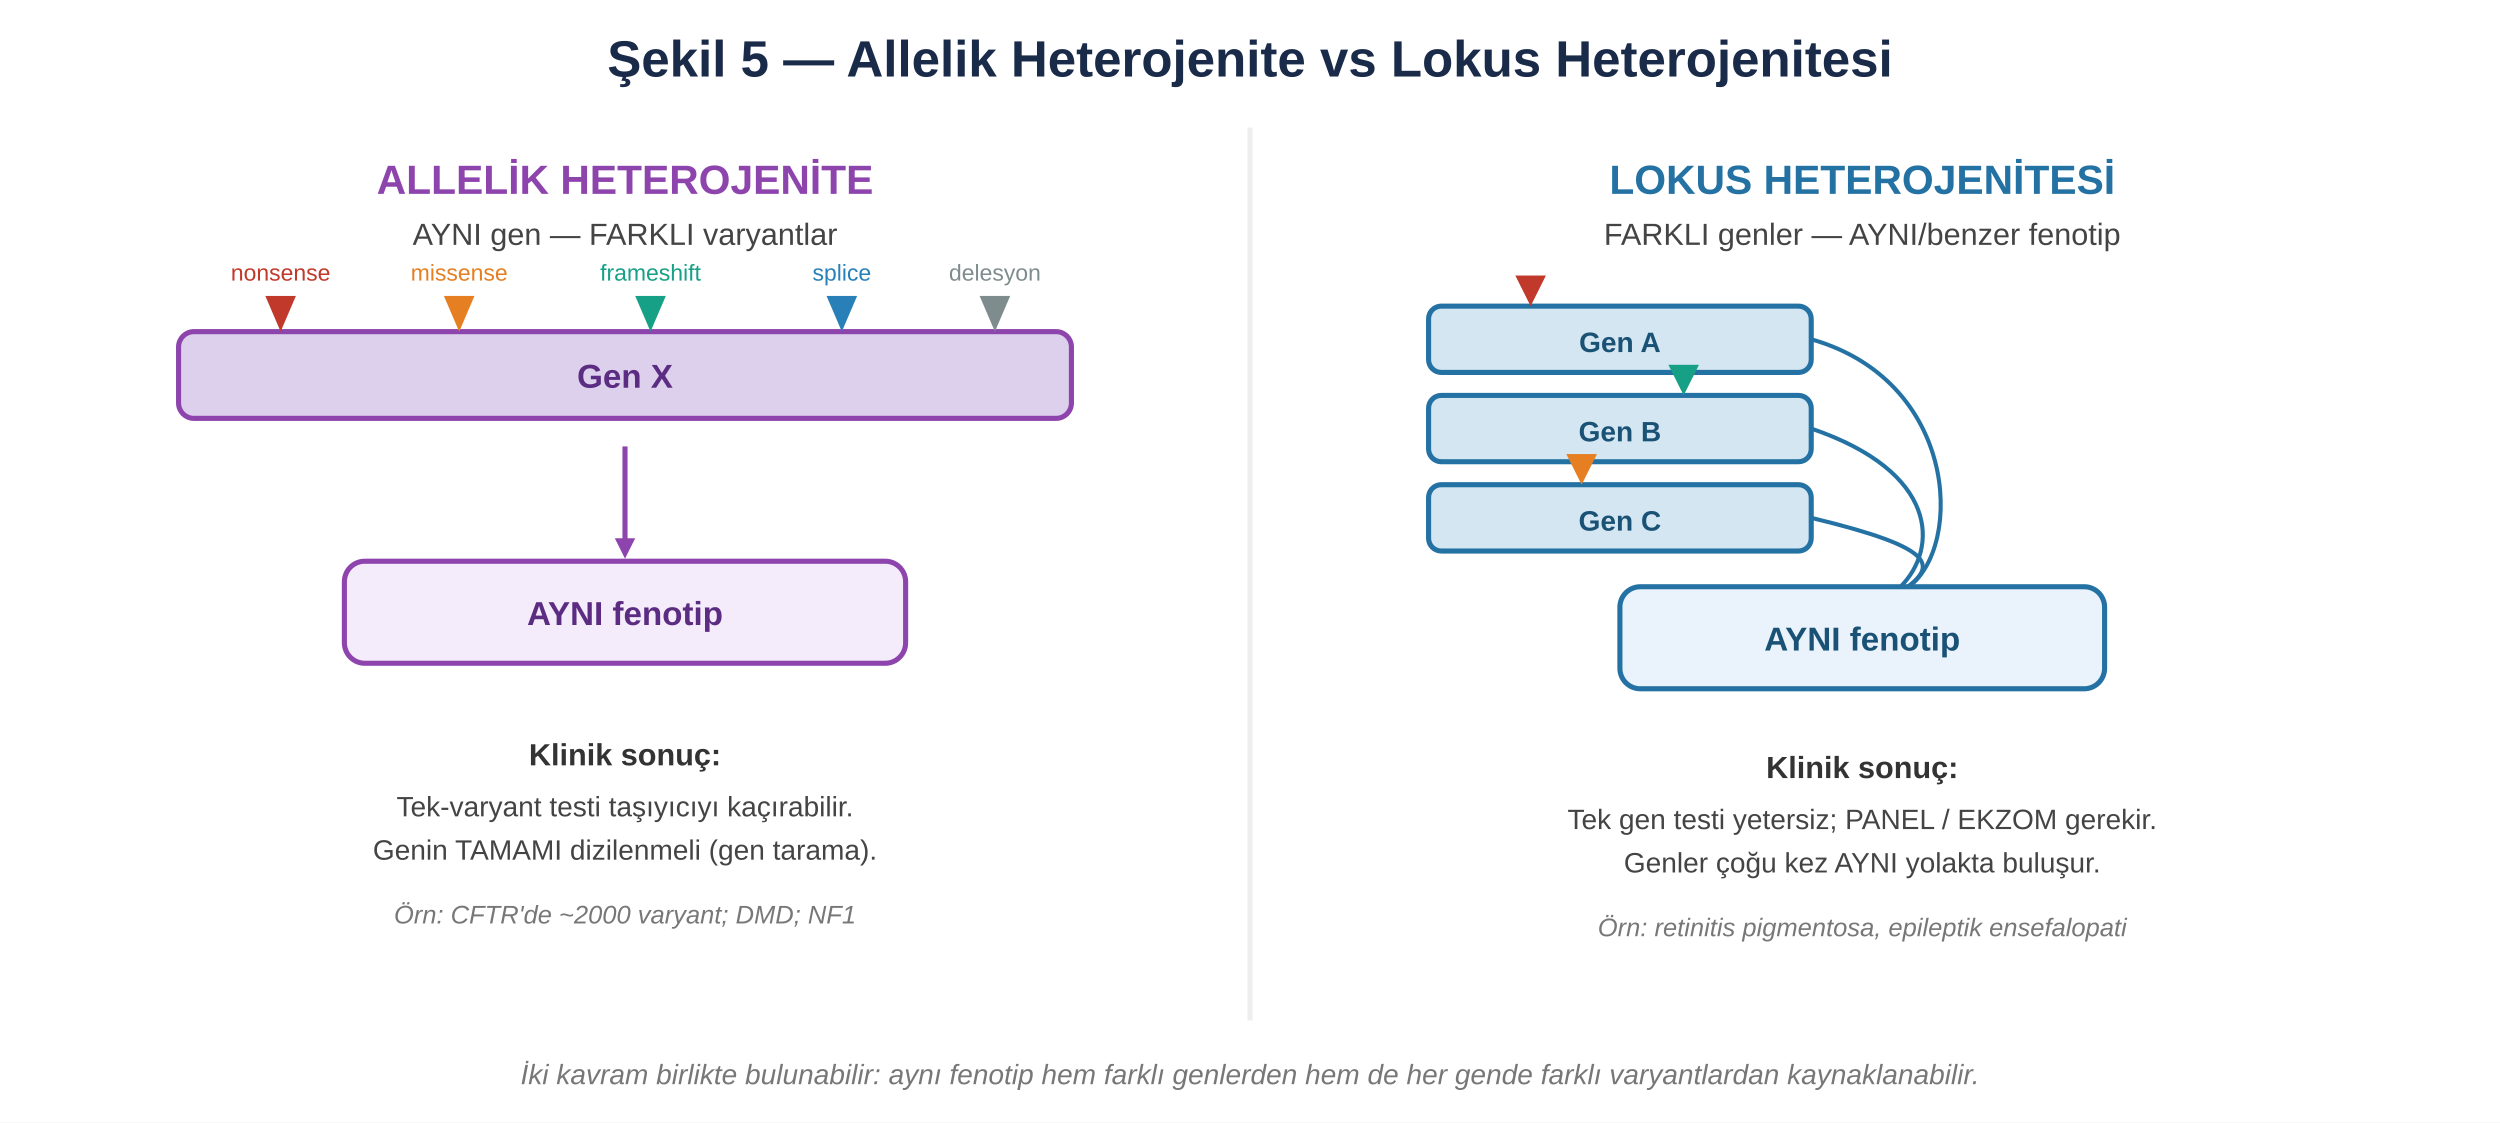
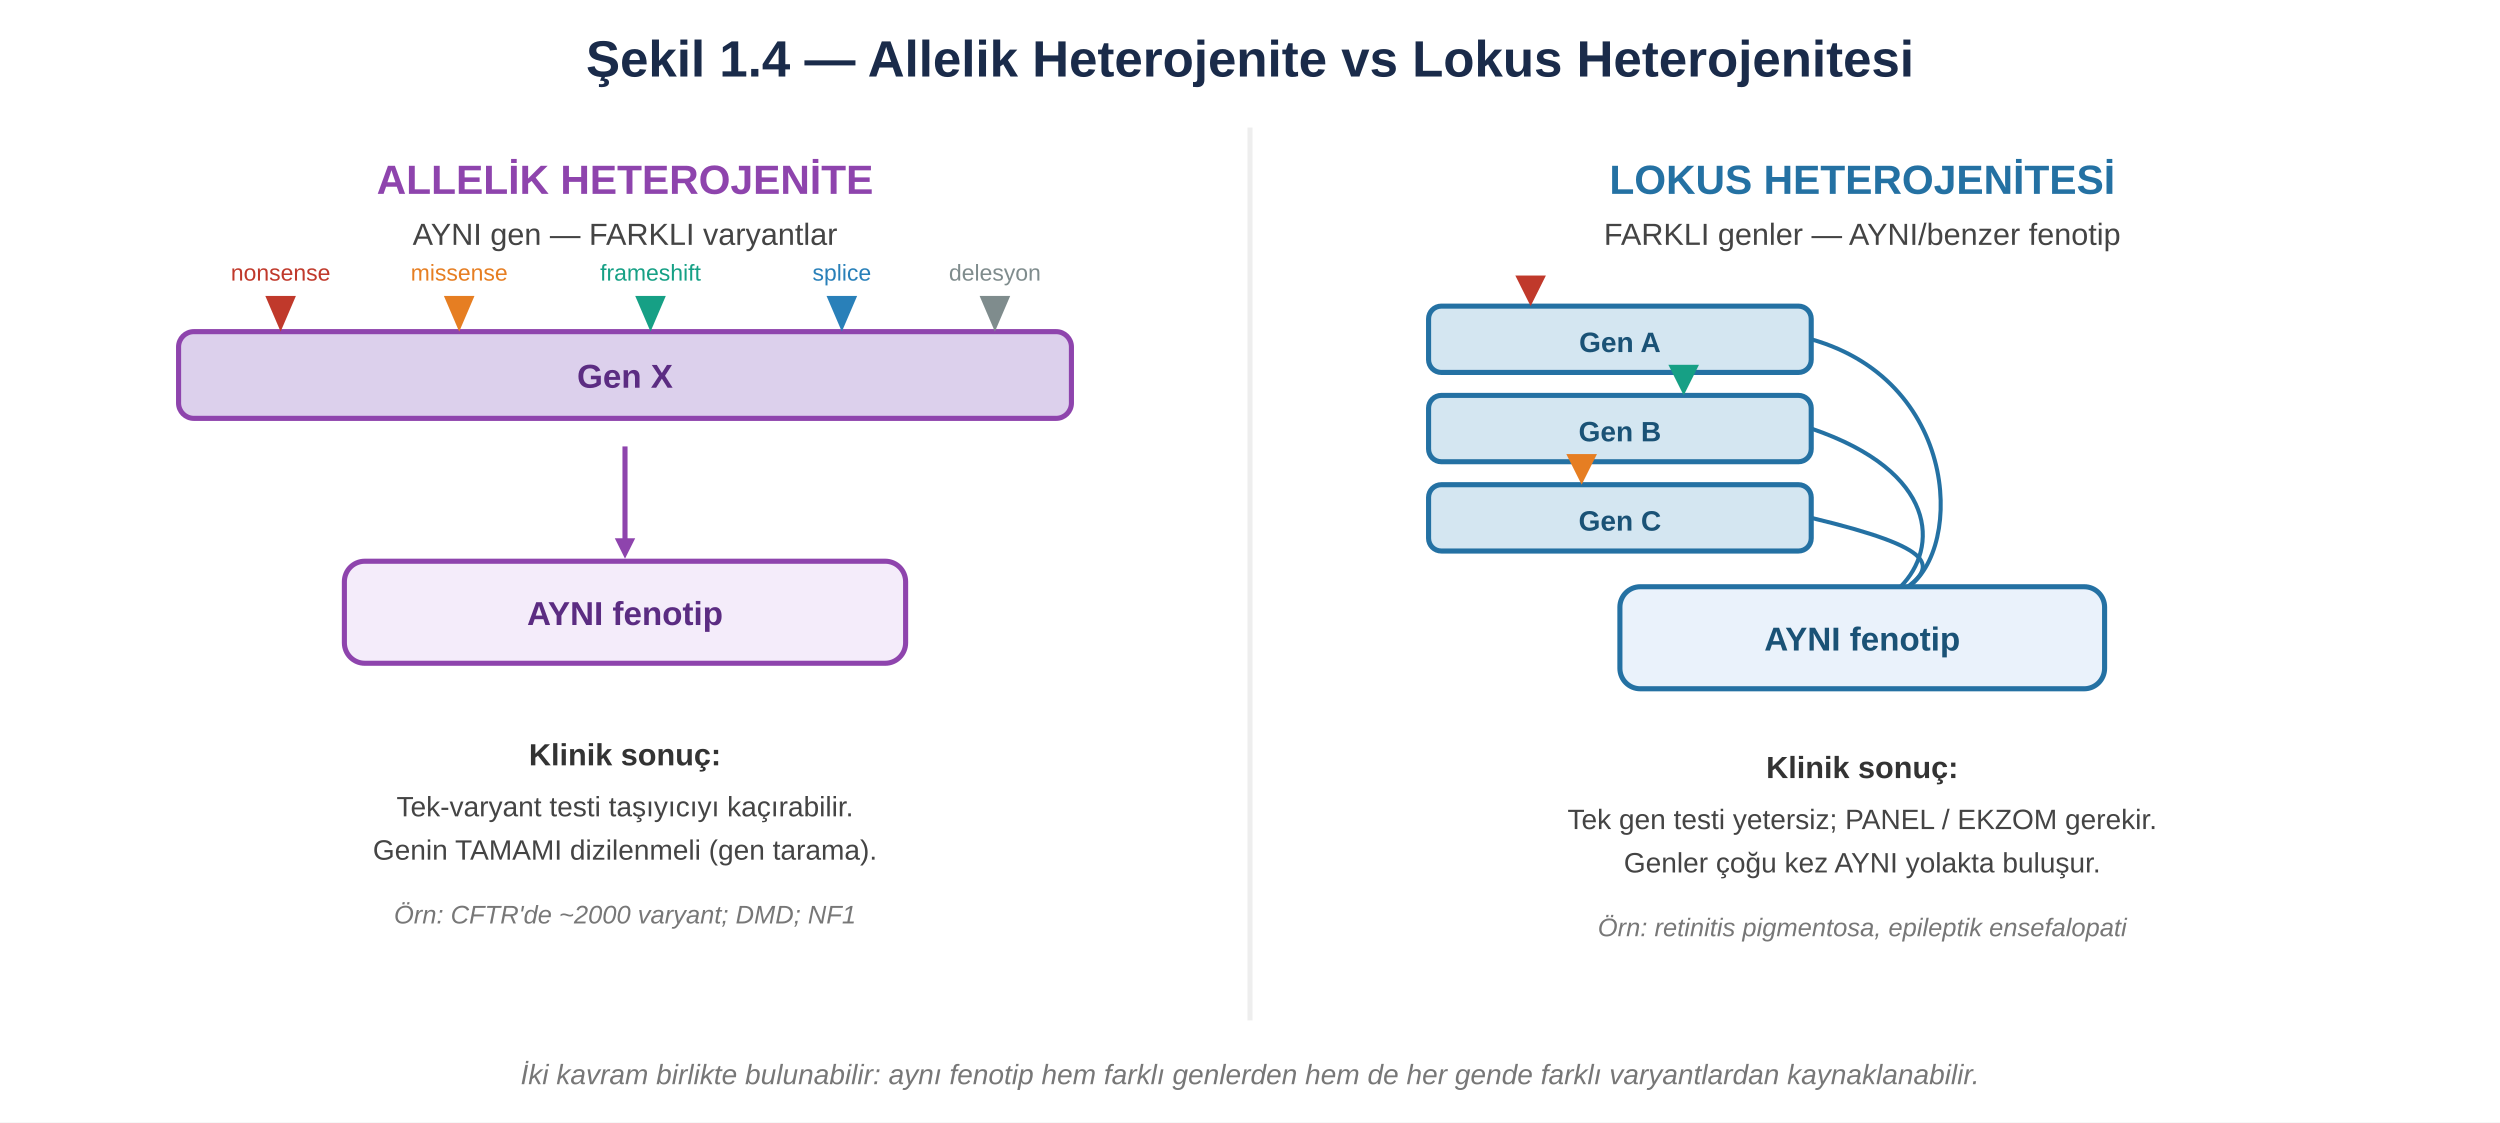
<svg xmlns="http://www.w3.org/2000/svg" viewBox="0 0 980 440" font-family="Segoe UI, Arial, sans-serif">
  <rect x="0" y="0" width="980" height="440" fill="#ffffff" />
-   <text x="490" y="30" text-anchor="middle" font-size="20" font-weight="700" fill="#1a2b4a">Şekil 5 — Allelik Heterojenite vs Lokus Heterojenitesi</text>
+   <text x="490" y="30" text-anchor="middle" font-size="20" font-weight="700" fill="#1a2b4a">Şekil 1.4 — Allelik Heterojenite vs Lokus Heterojenitesi</text>
  <line x1="490" y1="50" x2="490" y2="400" stroke="#eee" stroke-width="2" />
  <text x="245" y="76" text-anchor="middle" font-size="16" font-weight="700" fill="#8e44ad">ALLELİK HETEROJENİTE</text>
  <text x="245" y="96" text-anchor="middle" font-size="12" fill="#444">AYNI gen — FARKLI varyantlar</text>
  <rect x="70" y="130" width="350" height="34" rx="6" fill="#dcd0ec" stroke="#8e44ad" stroke-width="2" />
  <text x="245" y="152" text-anchor="middle" font-size="13" font-weight="700" fill="#5b2c82">Gen X</text>
  <g>
    <polygon points="110,130 104,116 116,116" fill="#c0392b" />
    <text x="110" y="110" text-anchor="middle" font-size="9" fill="#c0392b">nonsense</text>
    <polygon points="180,130 174,116 186,116" fill="#e67e22" />
    <text x="180" y="110" text-anchor="middle" font-size="9" fill="#e67e22">missense</text>
    <polygon points="255,130 249,116 261,116" fill="#16a085" />
    <text x="255" y="110" text-anchor="middle" font-size="9" fill="#16a085">frameshift</text>
    <polygon points="330,130 324,116 336,116" fill="#2980b9" />
    <text x="330" y="110" text-anchor="middle" font-size="9" fill="#2980b9">splice</text>
    <polygon points="390,130 384,116 396,116" fill="#7f8c8d" />
    <text x="390" y="110" text-anchor="middle" font-size="9" fill="#7f8c8d">delesyon</text>
  </g>
  <path d="M245 175 L245 215" stroke="#8e44ad" stroke-width="2" marker-end="url(#arrowP)" />
  <rect x="135" y="220" width="220" height="40" rx="8" fill="#f4ecfa" stroke="#8e44ad" stroke-width="2" />
  <text x="245" y="245" text-anchor="middle" font-size="13" font-weight="700" fill="#5b2c82">AYNI fenotip</text>
  <text x="245" y="300" text-anchor="middle" font-size="12" font-weight="700" fill="#333">Klinik sonuç:</text>
  <text x="245" y="320" text-anchor="middle" font-size="11" fill="#444">Tek-varyant testi taşıyıcıyı kaçırabilir.</text>
  <text x="245" y="337" text-anchor="middle" font-size="11" fill="#444">Genin TAMAMI dizilenmeli (gen tarama).</text>
  <text x="245" y="362" text-anchor="middle" font-size="10" font-style="italic" fill="#777">Örn: CFTR'de ~2000 varyant; DMD; NF1</text>
  <text x="730" y="76" text-anchor="middle" font-size="16" font-weight="700" fill="#2471a3">LOKUS HETEROJENİTESİ</text>
  <text x="730" y="96" text-anchor="middle" font-size="12" fill="#444">FARKLI genler — AYNI/benzer fenotip</text>
  <g>
    <rect x="560" y="120" width="150" height="26" rx="5" fill="#d4e6f1" stroke="#2471a3" stroke-width="2" />
    <text x="635" y="138" text-anchor="middle" font-size="11" font-weight="700" fill="#1a5276">Gen A</text>
    <polygon points="600,120 594,108 606,108" fill="#c0392b" />
    <rect x="560" y="155" width="150" height="26" rx="5" fill="#d4e6f1" stroke="#2471a3" stroke-width="2" />
    <text x="635" y="173" text-anchor="middle" font-size="11" font-weight="700" fill="#1a5276">Gen B</text>
    <polygon points="660,155 654,143 666,143" fill="#16a085" />
    <rect x="560" y="190" width="150" height="26" rx="5" fill="#d4e6f1" stroke="#2471a3" stroke-width="2" />
    <text x="635" y="208" text-anchor="middle" font-size="11" font-weight="700" fill="#1a5276">Gen C</text>
    <polygon points="620,190 614,178 626,178" fill="#e67e22" />
  </g>
  <path d="M710 133 C 770 150, 770 220, 745 232" stroke="#2471a3" stroke-width="1.6" fill="none" />
  <path d="M710 168 C 760 185, 760 215, 745 230" stroke="#2471a3" stroke-width="1.6" fill="none" />
  <path d="M710 203 C 760 215, 760 222, 745 232" stroke="#2471a3" stroke-width="1.6" fill="none" />
  <rect x="635" y="230" width="190" height="40" rx="8" fill="#eaf2fb" stroke="#2471a3" stroke-width="2" />
  <text x="730" y="255" text-anchor="middle" font-size="13" font-weight="700" fill="#1a5276">AYNI fenotip</text>
  <text x="730" y="305" text-anchor="middle" font-size="12" font-weight="700" fill="#333">Klinik sonuç:</text>
  <text x="730" y="325" text-anchor="middle" font-size="11" fill="#444">Tek gen testi yetersiz; PANEL / EKZOM gerekir.</text>
  <text x="730" y="342" text-anchor="middle" font-size="11" fill="#444">Genler çoğu kez AYNI yolakta buluşur.</text>
  <text x="730" y="367" text-anchor="middle" font-size="10" font-style="italic" fill="#777">Örn: retinitis pigmentosa, epileptik ensefalopati</text>
  <defs>
    <marker markerUnits="userSpaceOnUse" id="arrowP" markerWidth="8" markerHeight="8" refX="4" refY="4" orient="auto">
      <path d="M0,0 L8,4 L0,8 Z" fill="#8e44ad" />
    </marker>
  </defs>
  <text x="490" y="425" text-anchor="middle" font-size="11" font-style="italic" fill="#777">İki kavram birlikte bulunabilir: aynı fenotip hem farklı genlerden hem de her gende farklı varyantlardan kaynaklanabilir.</text>
</svg>
